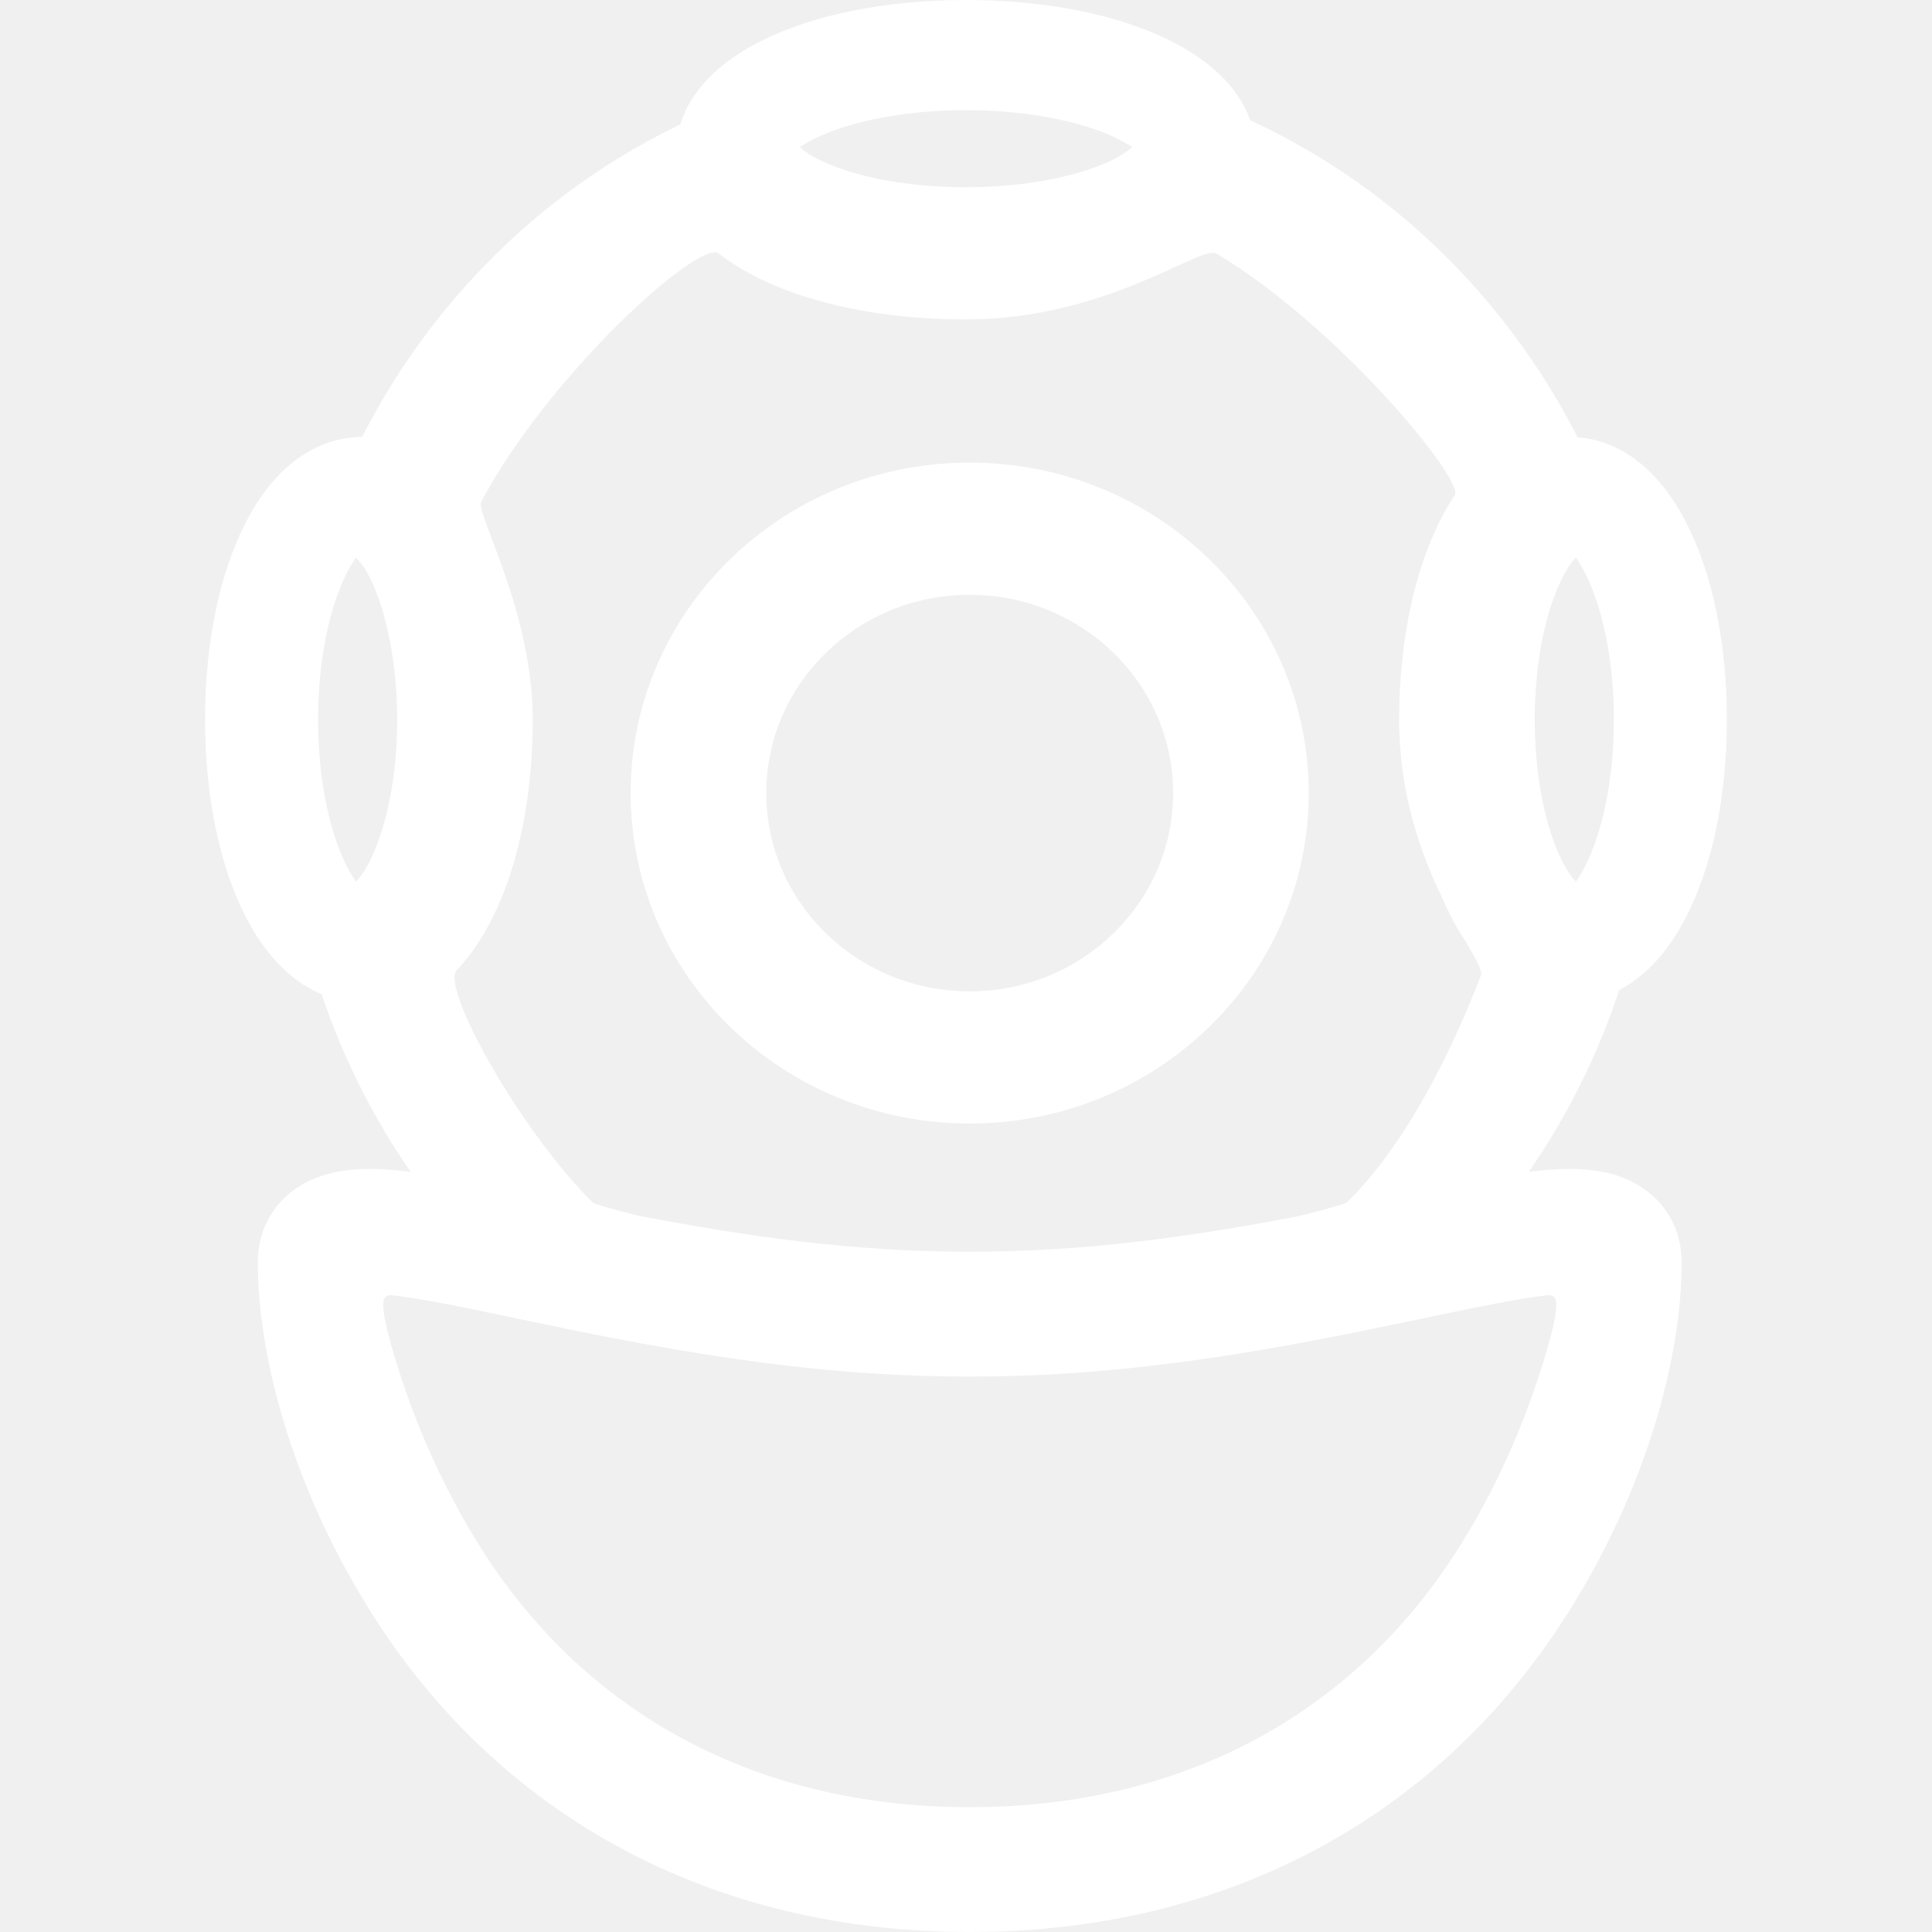
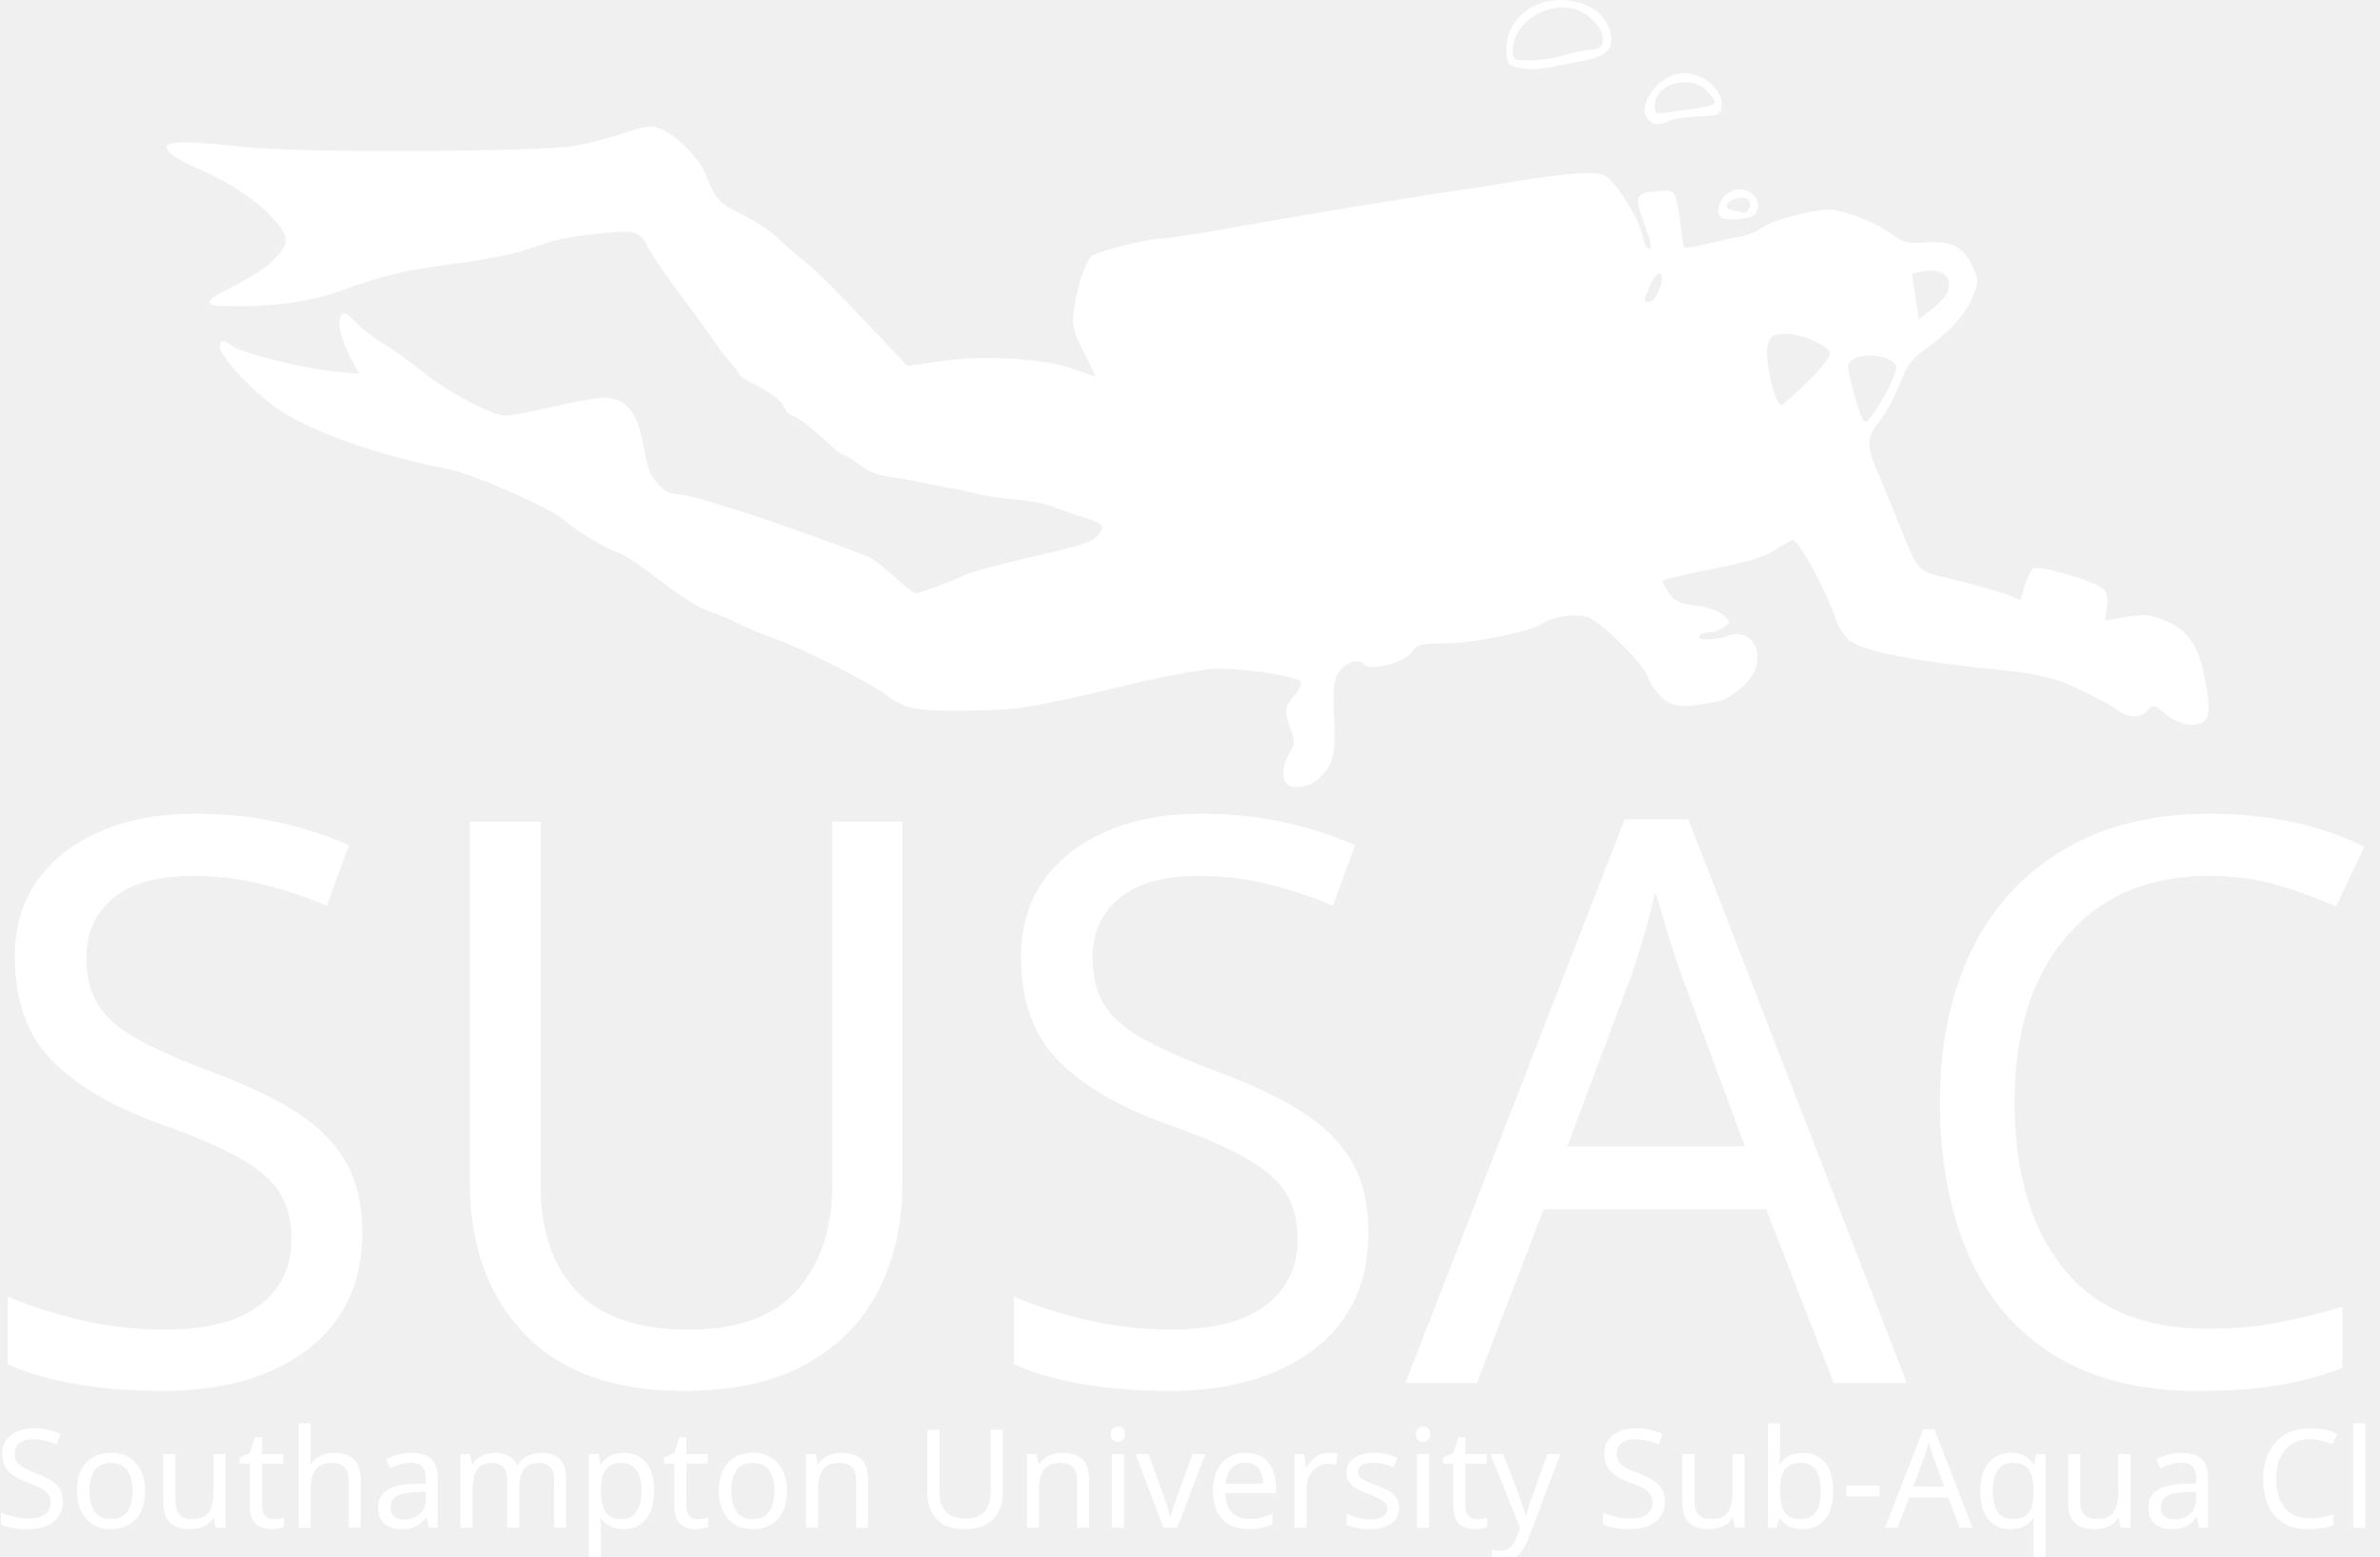
- <svg xmlns="http://www.w3.org/2000/svg" id="svg5828" height="68.075mm" width="68.075mm" version="1.1" viewBox="0 0 241.21 241.21">
-   <g id="layer1" transform="translate(610.71 395.5)">
-     <g id="g5788" style="fill:#fff" transform="translate(-640.11 -422.79)">
-       <path id="path14" style="fill:#fff;fill-rule:evenodd" d="m232.53 147.73 2.591-8.973-9.452-1.418c0.324 0.049 0.571 0.14 0.714 0.225-0.041-0.024-0.17-0.132-0.362-0.339-0.694-0.748-1.476-2.034-2.2-3.761-1.756-4.186-2.809-10.022-2.809-16.327 0-5.223 0.72-10.143 1.995-14.111 1.059-3.295 2.383-5.53 3.339-6.287l4.915-3.892-2.442-5.695c-9.03-21.07-25.86-37.791-46.73-46.325l-8.276-3.384-2.983 8.25c-0.024-0.084-0.246 0.126-0.572 0.373-0.934 0.708-2.358 1.449-4.175 2.117-4.26 1.565-9.963 2.485-16.089 2.485-6.015 0-11.624-0.886-15.865-2.404-1.825-0.653-3.277-1.384-4.26-2.095-0.36-0.261-0.618-0.491-0.775-0.669-0.041-0.047-3.282-7.625-3.282-7.625l-7.872 3.327c-20.676 8.74-37.268 25.549-46.1 46.61l-2.169 5.171 4.121 3.883c2.716 2.559 5.193 10.753 5.193 20.274 0 6.033-0.964 11.644-2.597 15.805-0.693 1.764-1.458 3.136-2.182 4.018-0.245 0.298-0.447 0.495-0.583 0.596 0.019-0.015-7.478 2.268-7.478 2.268l2.197 7.684c4.511 15.78 13.266 29.92 25.18 40.844l1.721 1.578 2.311 0.481c21.154 4.403 35.969 6.49 52.916 6.49s31.762-2.087 52.916-6.49l2.311-0.481 1.721-1.578c11.858-10.873 20.586-24.931 25.116-40.622zm-82.064 38.142c-15.483 0-46.474-7.859-47.042-8.422-9.217-9.14-19.012-26.904-17.011-29.016 6.192-6.536 9.499-18.284 9.499-31.297 0-13.564-7.175-25.813-6.439-27.192 8.558-16.038 27.303-32.844 29.659-31.01 6.894 5.365 18.31 8.234 30.865 8.234 17.668 0 29.347-9.37 31.278-8.22 15.241 9.084 30.968 28.326 29.759 30.153-4.501 6.803-6.952 16.997-6.952 28.034 0 18.634 10.935 30.029 10.209 31.93-3.71 9.706-9.437 21.188-16.742 28.358-0.568 0.557-31.597 8.447-47.08 8.447zm42.327-59.567c0-22.786-18.95-41.258-42.327-41.258-23.376 0-42.327 18.472-42.327 41.258s18.95 41.258 42.327 41.258c23.376 0 42.327-18.472 42.327-41.258zm-67.723 0c0-13.672 11.37-24.755 25.396-24.755s25.396 11.083 25.396 24.755-11.37 24.755-25.396 24.755-25.396-11.083-25.396-24.755z" />
-       <path id="path16" style="fill:#fff;fill-rule:evenodd" d="m245 117.14c0-19.092-7.24-35.298-19.752-35.298s-19.752 16.206-19.752 35.298 7.24 35.298 19.752 35.298 19.752-16.206 19.752-35.298zm-19.311 21.621c-0.077-0.035-0.24-0.149-0.469-0.365-0.785-0.743-1.667-2.078-2.483-3.904-1.954-4.375-3.132-10.608-3.132-17.352 0-6.743 1.178-12.977 3.132-17.352 0.816-1.826 1.698-3.161 2.483-3.904 0.229-0.217 0.392-0.33 0.469-0.365-0.083 0.038-0.247 0.075-0.441 0.075-0.194 0-0.358-0.037-0.441-0.075 0.077 0.035 0.24 0.149 0.469 0.365 0.785 0.743 1.667 2.078 2.483 3.904 1.954 4.375 3.132 10.608 3.132 17.352 0 6.743-1.178 12.977-3.132 17.352-0.816 1.826-1.698 3.161-2.483 3.904-0.229 0.217-0.392 0.33-0.469 0.365 0.083-0.038 0.247-0.075 0.441-0.075 0.194 0 0.358 0.037 0.441 0.075z" />
-       <path id="path18" style="fill:#fff;fill-rule:evenodd" d="m94.505 117.14c0-19.092-7.24-35.298-19.752-35.298-12.513 0-19.753 16.206-19.753 35.298s7.24 35.298 19.752 35.298 19.752-16.206 19.752-35.298zm-19.311 21.621c-0.077-0.035-0.24-0.149-0.469-0.365-0.785-0.743-1.667-2.078-2.483-3.904-1.954-4.375-3.132-10.608-3.132-17.352 0-6.743 1.178-12.977 3.132-17.352 0.816-1.826 1.698-3.161 2.483-3.904 0.229-0.217 0.392-0.33 0.469-0.365-0.083 0.038-0.247 0.075-0.441 0.075s-0.358-0.037-0.441-0.075c0.077 0.035 0.24 0.149 0.469 0.365 0.785 0.743 1.667 2.078 2.483 3.904 1.954 4.375 3.132 10.608 3.132 17.352 0 6.743-1.178 12.977-3.132 17.352-0.816 1.826-1.698 3.161-2.483 3.904-0.229 0.217-0.392 0.33-0.469 0.365 0.083-0.038 0.247-0.075 0.441-0.075s0.358 0.037 0.441 0.075z" />
-       <path id="path20" style="fill:#fff;fill-rule:evenodd" d="m150 27.29c-19.587 0-36.213 7.057-36.213 19.254 0 12.196 16.626 19.254 36.213 19.254s36.213-7.057 36.213-19.254c0-12.196-16.626-19.254-36.213-19.254zm22.181 18.824c-0.036 0.075-0.152 0.234-0.375 0.457-0.763 0.765-2.131 1.625-4.005 2.421-4.488 1.905-10.883 3.053-17.802 3.053-6.918 0-13.313-1.148-17.802-3.053-1.874-0.795-3.243-1.655-4.005-2.421-0.222-0.223-0.339-0.382-0.375-0.457 0.039 0.081 0.077 0.241 0.077 0.43s-0.038 0.349-0.077 0.43c0.036-0.075 0.152-0.234 0.375-0.457 0.763-0.765 2.131-1.625 4.005-2.421 4.488-1.905 10.883-3.053 17.802-3.053 6.918 0 13.313 1.148 17.802 3.053 1.874 0.795 3.243 1.655 4.005 2.421 0.222 0.223 0.339 0.382 0.375 0.457-0.039-0.081-0.077-0.241-0.077-0.43s0.038-0.349 0.077-0.43z" />
-       <path id="path22" style="fill:#fff;fill-rule:evenodd" d="m224.74 229.33c10.495-16.339 14.618-33.107 14.618-44.385 0-5.126-3.028-9.182-7.909-10.824-2.976-1.001-6.323-1.085-10.665-0.601-3.086 0.344-6.621 0.968-11.883 2.045-0.517 0.106-11.052 2.315-14.482 2.998-16.615 3.308-30.05 5.008-43.948 5.008s-27.333-1.7-43.948-5.008c-3.429-0.683-13.965-2.892-14.482-2.998-5.262-1.076-8.797-1.701-11.883-2.045-4.343-0.484-7.689-0.4-10.665 0.601-4.88 1.642-7.909 5.697-7.909 10.824 0 11.278 4.123 28.047 14.618 44.385 15.703 24.46 41.71 39.17 74.26 39.17 32.555 0 58.557-14.714 74.268-39.172zm-134.98-8.27c-4.942-7.694-8.702-16.265-11.245-24.89-1.889-6.409-1.417-7.303-0.169-7.164 2.464 0.275 5.608 0.83 10.415 1.813 0.442 0.09 11.038 2.312 14.566 3.015 17.577 3.499 31.989 5.323 47.148 5.323 15.158 0 29.571-1.824 47.148-5.323 3.528-0.702 14.124-2.924 14.566-3.015 4.808-0.983 7.951-1.539 10.415-1.813 1.248-0.139 1.721 0.755-0.169 7.164-2.543 8.625-6.303 17.196-11.245 24.89-12.946 20.154-34.037 31.858-60.715 31.858s-47.769-11.703-60.715-31.858z" />
-     </g>
+ <svg xmlns="http://www.w3.org/2000/svg" version="1.1" id="svg283" width="670.134" height="438.223" viewBox="0 0 670.134 438.223">
+   <defs id="defs287">
+     <clipPath clipPathUnits="userSpaceOnUse" id="clipPath336">
+       <rect style="fill:#f9f9f9" id="rect338" width="582.818" height="232.139" x="397.6" y="81.617" />
+     </clipPath>
+   </defs>
+   <g id="g355" transform="translate(-304.2213,-114.6124)">
+     <path transform="translate(-50.62614,27.16525)" clip-path="url(#clipPath336)" id="path328" d="m 517.8,539.412 c 0,-11.312 0.223,-13.117 1.69,-13.68 0.93,-0.357 1.859,-0.141 2.066,0.48 0.277,0.832 1.016,0.837 2.81,0.019 5.083,-2.316 9.434,2.172 9.434,9.73 0,6.912 -3.715,10.659 -8.928,9.005 -1.864,-0.592 -2.072,-0.25 -2.072,3.41 0,3.672 -0.243,4.067 -2.5,4.067 h -2.5 z m 10.502,0.781 c 2.042,-5.806 0.678,-11.057 -2.746,-10.57 -1.889,0.268 -2.307,1.031 -2.569,4.685 -0.172,2.4 -0.074,4.988 0.219,5.75 0.662,1.726 4.502,1.828 5.097,0.136 z m 221.498,10.25 c 0,-1.1 0.627,-2 1.393,-2 2.777,0 2.633,-3.572 -0.513,-12.699 -1.764,-5.119 -2.929,-9.586 -2.587,-9.927 1.44,-1.44 3.567,0.795 5.275,5.545 1.005,2.795 2.165,5.081 2.579,5.081 0.413,0 1.532,-2.475 2.485,-5.5 1.265,-4.013 2.225,-5.5 3.551,-5.5 1,0 1.817,0.587 1.817,1.304 0,1.676 -6.4,20.706 -7.916,23.54 -1.537,2.872 -6.084,2.989 -6.084,0.156 z m 141,-1.937 c 0,-3.916 -0.018,-3.934 -3.387,-3.387 -5.237,0.85 -7.613,-2.111 -7.613,-9.487 0,-8.279 3.706,-12.022 9.066,-9.153 1.333,0.714 1.934,0.714 1.934,0 0,-0.569 0.9,-1.035 2,-1.035 1.901,0 2,0.667 2,13.5 0,12.833 -0.099,13.5 -2,13.5 -1.661,0 -2,-0.667 -2,-3.937 z m -1.058,-8.493 c 1.735,-2.091 0.912,-8.652 -1.251,-9.969 -1.444,-0.879 -2.099,-0.71 -3.25,0.84 -3.836,5.166 0.496,13.954 4.501,9.129 z m -518.639,3.808 c -2.689,-1.326 -3.022,-1.856 -2.097,-3.337 1.01,-1.617 1.407,-1.64 4.879,-0.276 2.192,0.861 4.885,1.207 6.41,0.825 2.149,-0.539 2.573,-1.157 2.317,-3.375 -0.27,-2.343 -0.988,-2.882 -5.244,-3.932 -6.19,-1.528 -7.969,-3.291 -7.969,-7.898 0,-5.412 3.289,-7.725 10.174,-7.154 6.127,0.508 8.196,1.894 6.278,4.205 -0.922,1.111 -1.756,1.258 -3.092,0.542 -2.742,-1.468 -6.548,-1.181 -8.03,0.605 -1.977,2.382 0.052,4.751 4.89,5.707 8.543,1.689 11.118,10.621 4.108,14.246 -3.654,1.889 -8.598,1.827 -12.625,-0.159 z m 23.331,-0.451 c -2.273,-1.788 -2.635,-2.824 -2.635,-7.545 0,-4.477 0.446,-5.919 2.455,-7.927 2.95,-2.95 7.391,-3.21 10.589,-0.621 3.394,2.748 3.961,11.643 0.983,15.416 -2.687,3.404 -7.557,3.693 -11.391,0.677 z m 7.32,-2.878 c 3.078,-1.947 1.336,-10.956 -2.133,-11.034 -1.73,-0.039 -3.821,3.439 -3.821,6.356 0,4.776 2.587,6.808 5.955,4.678 z m 12.498,2.899 c -1.219,-1.347 -1.898,-4.214 -2.233,-9.423 -0.414,-6.449 -0.241,-7.579 1.251,-8.151 2.539,-0.974 3.497,1.291 3.514,8.31 0.013,5.396 0.283,6.267 2.116,6.849 3.084,0.979 4.383,-0.981 4.528,-6.832 0.211,-8.533 0.256,-8.7 2.372,-8.7 1.865,0 2,0.667 2,9.858 v 9.858 l -5.897,0.084 c -4.633,0.066 -6.273,-0.332 -7.65,-1.853 z m 21.297,0.972 c -1.401,-0.816 -1.75,-2.405 -1.75,-7.97 0,-3.967 -0.429,-6.95 -1,-6.95 -0.55,0 -1,-0.9 -1,-2 0,-1.1 0.45,-2 1,-2 0.55,0 1,-1.125 1,-2.5 0,-1.833 0.533,-2.5 2,-2.5 1.467,0 2,0.667 2,2.5 0,1.556 0.567,2.5 1.5,2.5 0.825,0 1.5,0.852 1.5,1.893 0,1.041 -0.675,2.152 -1.5,2.469 -1.06,0.407 -1.5,2.061 -1.5,5.638 0,3.578 0.44,5.232 1.5,5.638 0.825,0.317 1.5,1.427 1.5,2.469 0,2.089 -2.416,2.463 -5.25,0.813 z m 9.951,0.448 c -0.386,-0.386 -0.701,-6.508 -0.701,-13.604 0,-12.809 0.016,-12.901 2.25,-12.583 1.798,0.255 2.312,1.059 2.556,3.998 0.296,3.556 0.415,3.66 3.594,3.144 2.734,-0.444 3.652,-0.072 5.444,2.207 1.764,2.243 2.156,4.077 2.156,10.106 0,6.698 -0.181,7.365 -2,7.365 -1.793,0 -2,-0.667 -2,-6.429 0,-4.511 -0.469,-6.897 -1.571,-8 -3.396,-3.396 -5.229,-0.966 -5.625,7.457 -0.229,4.868 -0.683,6.524 -1.852,6.746 -0.852,0.162 -1.864,-0.021 -2.25,-0.407 z m 22.698,-0.149 c -2.247,-1.469 -3.421,-5.033 -2.476,-7.517 1.071,-2.818 2.9,-3.702 7.659,-3.702 1.88,0 3.418,-0.395 3.418,-0.878 0,-1.803 -2.863,-3.155 -6.127,-2.893 -4.849,0.389 -4.542,-2.441 0.396,-3.661 3.155,-0.779 4.214,-0.599 6.5,1.104 2.526,1.882 2.753,2.64 3.02,10.073 l 0.289,8.038 -5.789,0.077 c -3.184,0.043 -6.284,-0.246 -6.889,-0.642 z m 8.6,-5.283 c 0,-1.725 -0.532,-2.012 -3.242,-1.75 -2.135,0.206 -3.355,0.911 -3.573,2.063 -0.266,1.402 0.379,1.75 3.242,1.75 2.943,0 3.573,-0.364 3.573,-2.063 z m 9.701,5.431 c -0.386,-0.386 -0.701,-4.69 -0.701,-9.566 0,-7.4 0.279,-8.972 1.69,-9.513 0.93,-0.357 1.851,-0.165 2.048,0.426 0.255,0.766 1.177,0.766 3.209,-0.001 2.297,-0.867 3.362,-0.741 5.481,0.647 2.37,1.553 2.783,1.571 4.172,0.181 2.351,-2.351 5.994,-1.873 8.327,1.093 1.671,2.124 2.073,4.063 2.073,10 0,6.698 -0.181,7.365 -2,7.365 -1.793,0 -2,-0.667 -2,-6.429 0,-7.39 -1.739,-10.317 -5.069,-8.534 -1.624,0.869 -1.931,2.14 -1.931,7.998 0,6.298 -0.191,6.965 -2,6.965 -1.1,0 -2.047,-0.338 -2.105,-0.75 -0.058,-0.412 -0.21,-3.604 -0.339,-7.091 -0.243,-6.594 -1.305,-8.299 -4.626,-7.43 -1.542,0.403 -1.896,1.664 -2.139,7.617 -0.224,5.49 -0.648,7.202 -1.84,7.429 -0.852,0.162 -1.864,-0.02 -2.25,-0.406 z m 53.499,-0.568 c -0.698,-0.698 -1.2,-4.044 -1.2,-8 0,-3.867 -0.431,-6.8 -1,-6.8 -0.55,0 -1,-0.9 -1,-2 0,-1.1 0.45,-2 1,-2 0.55,0 1,-1.125 1,-2.5 0,-1.833 0.533,-2.5 2,-2.5 1.467,0 2,0.667 2,2.5 0,1.556 0.567,2.5 1.5,2.5 0.825,0 1.5,0.852 1.5,1.893 0,1.041 -0.675,2.152 -1.5,2.469 -1.06,0.407 -1.5,2.061 -1.5,5.638 0,3.578 0.44,5.232 1.5,5.638 0.825,0.317 1.5,1.427 1.5,2.469 0,2.188 -3.846,2.647 -5.8,0.693 z m 12.435,-0.873 c -2.273,-1.788 -2.635,-2.824 -2.635,-7.545 0,-4.477 0.446,-5.919 2.455,-7.927 2.95,-2.95 7.391,-3.21 10.589,-0.621 3.394,2.748 3.961,11.643 0.983,15.416 -2.687,3.404 -7.557,3.693 -11.391,0.677 z m 7.221,-2.817 c 1.876,-1.189 1.947,-8.991 0.092,-10.164 -1.997,-1.264 -2.57,-1.182 -4.376,0.625 -1.855,1.855 -2.083,7.517 -0.371,9.229 1.408,1.408 2.779,1.499 4.655,0.311 z m 10.846,4.257 c -0.386,-0.386 -0.701,-4.69 -0.701,-9.566 0,-7.206 0.3,-8.98 1.601,-9.479 0.881,-0.338 1.905,-0.123 2.276,0.479 0.436,0.706 1.197,0.763 2.149,0.161 2.651,-1.676 5.79,-1.012 7.901,1.672 1.671,2.124 2.073,4.063 2.073,10 0,6.698 -0.181,7.365 -2,7.365 -1.793,0 -2,-0.667 -2,-6.429 0,-4.511 -0.469,-6.897 -1.571,-8 -3.396,-3.396 -5.229,-0.966 -5.625,7.457 -0.229,4.868 -0.683,6.524 -1.852,6.746 -0.852,0.162 -1.864,-0.021 -2.25,-0.407 z m 33.955,-0.5 c -3.177,-1.847 -4.656,-7.216 -4.656,-16.905 0,-8.867 0.058,-9.093 2.25,-8.782 2.108,0.299 2.266,0.855 2.501,8.82 0.138,4.675 0.471,9.459 0.739,10.631 0.636,2.776 4.348,3.706 7.238,1.812 2.112,-1.384 2.272,-2.194 2.272,-11.466 0,-9.31 0.134,-9.977 2,-9.977 1.624,0 2.021,0.704 2.113,3.75 0.298,9.845 -0.153,17.455 -1.144,19.307 -1.913,3.574 -9.312,5.137 -13.313,2.811 z m 20.045,0.5 c -0.386,-0.386 -0.701,-4.69 -0.701,-9.566 0,-7.206 0.3,-8.98 1.601,-9.479 0.881,-0.338 1.905,-0.123 2.276,0.479 0.436,0.706 1.197,0.763 2.149,0.161 2.651,-1.676 5.79,-1.012 7.901,1.672 1.671,2.124 2.073,4.063 2.073,10 0,6.698 -0.181,7.365 -2,7.365 -1.793,0 -2,-0.667 -2,-6.429 0,-4.511 -0.469,-6.897 -1.571,-8 -3.396,-3.396 -5.229,-0.966 -5.625,7.457 -0.229,4.868 -0.683,6.524 -1.852,6.746 -0.852,0.162 -1.864,-0.021 -2.25,-0.407 z m 21,0 c -0.386,-0.386 -0.701,-4.69 -0.701,-9.566 0,-7.206 0.3,-8.98 1.601,-9.479 2.624,-1.007 3.424,1.698 3.154,10.666 -0.202,6.734 -0.575,8.55 -1.804,8.785 -0.852,0.163 -1.864,-0.02 -2.25,-0.405 z m 13.89,-0.22 c -1.108,-1.792 -6.591,-16.664 -6.591,-17.875 0,-0.7 0.698,-1.273 1.551,-1.273 1.394,0 2.541,2.024 5.666,10 0.922,2.352 1.107,2.147 3.131,-3.487 1.365,-3.797 2.791,-6.11 3.901,-6.323 2.15,-0.414 2.304,2.17 0.412,6.938 -0.736,1.855 -2.123,5.51 -3.083,8.122 -1.604,4.368 -3.69,5.998 -4.988,3.898 z m 15.863,-1.603 c -1.963,-1.963 -2.455,-3.474 -2.455,-7.545 0,-4.072 0.491,-5.582 2.455,-7.545 1.35,-1.35 3.575,-2.455 4.944,-2.455 3.682,0 7.57,3.881 8.266,8.25 l 0.597,3.75 h -5.572 c -6.157,0 -8.12,1.391 -4.373,3.099 1.75,0.797 2.996,0.804 4.451,0.025 1.538,-0.823 2.297,-0.75 3.174,0.307 0.906,1.091 0.666,1.73 -1.117,2.979 -3.328,2.331 -7.525,1.981 -10.371,-0.864 z m 8.359,-11.295 c -0.492,-2.584 -4.45,-2.796 -5.781,-0.311 -1.019,1.904 -0.828,2.061 2.506,2.061 2.897,0 3.543,-0.345 3.275,-1.75 z m 9.888,13.118 c -0.386,-0.386 -0.701,-4.69 -0.701,-9.566 0,-7.206 0.3,-8.98 1.601,-9.479 0.881,-0.338 1.971,-0.015 2.424,0.717 0.676,1.093 1.103,1.099 2.386,0.034 2.17,-1.801 6.83,-0.552 6.384,1.712 -0.203,1.027 -1.332,1.758 -2.816,1.823 -1.363,0.06 -3.021,0.172 -3.684,0.25 -0.786,0.092 -1.308,2.66 -1.5,7.381 -0.227,5.585 -0.648,7.307 -1.843,7.535 -0.852,0.162 -1.864,-0.02 -2.25,-0.406 z m 17.651,-0.361 c -5.117,-2.065 -2.856,-5.778 2.327,-3.822 3.403,1.284 6.321,0.582 6.321,-1.522 0,-0.879 -1.502,-1.601 -4.039,-1.941 -5.111,-0.685 -6.961,-2.224 -6.961,-5.787 0,-5.028 6.46,-7.504 12.453,-4.774 2.812,1.281 3.074,1.912 1.465,3.522 -0.776,0.776 -1.906,0.771 -3.996,-0.018 -2.389,-0.902 -3.214,-0.801 -4.574,0.56 -1.546,1.546 -1.461,1.7 1.246,2.255 6.523,1.336 7.77,2.049 8.526,4.875 1.504,5.626 -5.835,9.45 -12.767,6.653 z m 17.349,0.361 c -0.386,-0.386 -0.701,-4.69 -0.701,-9.566 0,-7.206 0.3,-8.98 1.601,-9.479 2.624,-1.007 3.424,1.698 3.154,10.666 -0.202,6.734 -0.575,8.55 -1.804,8.785 -0.852,0.163 -1.864,-0.02 -2.25,-0.405 z m 10.499,-0.568 c -0.698,-0.698 -1.2,-4.044 -1.2,-8 0,-3.867 -0.431,-6.8 -1,-6.8 -0.55,0 -1,-0.9 -1,-2 0,-1.1 0.45,-2 1,-2 0.55,0 1,-1.125 1,-2.5 0,-1.833 0.533,-2.5 2,-2.5 1.467,0 2,0.667 2,2.5 0,1.556 0.567,2.5 1.5,2.5 0.825,0 1.5,0.852 1.5,1.893 0,1.041 -0.675,2.152 -1.5,2.469 -1.06,0.407 -1.5,2.061 -1.5,5.638 0,3.578 0.44,5.232 1.5,5.638 0.825,0.317 1.5,1.427 1.5,2.469 0,2.188 -3.846,2.647 -5.8,0.693 z m 37.103,-0.422 c -2.689,-1.326 -3.022,-1.856 -2.097,-3.337 1.01,-1.617 1.407,-1.64 4.879,-0.276 2.192,0.861 4.885,1.207 6.41,0.825 2.149,-0.539 2.573,-1.157 2.317,-3.375 -0.27,-2.343 -0.988,-2.882 -5.244,-3.932 -6.19,-1.528 -7.969,-3.291 -7.969,-7.898 0,-5.412 3.289,-7.725 10.174,-7.154 6.127,0.508 8.196,1.894 6.278,4.205 -0.922,1.111 -1.756,1.258 -3.092,0.542 -2.742,-1.468 -6.548,-1.181 -8.03,0.605 -1.977,2.382 0.052,4.751 4.89,5.707 8.543,1.689 11.118,10.621 4.108,14.246 -3.654,1.889 -8.598,1.827 -12.625,-0.159 z m 23.149,-0.43 c -1.219,-1.347 -1.898,-4.214 -2.233,-9.423 -0.414,-6.449 -0.241,-7.579 1.251,-8.151 2.539,-0.974 3.497,1.291 3.514,8.31 0.013,5.396 0.283,6.267 2.116,6.849 3.084,0.979 4.383,-0.981 4.528,-6.832 0.211,-8.533 0.256,-8.7 2.372,-8.7 1.865,0 2,0.667 2,9.858 v 9.858 l -5.897,0.084 c -4.633,0.066 -6.273,-0.332 -7.65,-1.853 z m 19.085,1.256 c -0.296,-0.296 -0.537,-6.344 -0.537,-13.44 0,-12.809 0.016,-12.901 2.25,-12.583 1.803,0.256 2.311,1.058 2.558,4.033 0.287,3.46 0.494,3.676 3.037,3.168 4.2,-0.84 7.241,2.205 7.882,7.892 0.644,5.711 -1.159,10.603 -4.104,11.139 -3.078,0.56 -10.457,0.422 -11.086,-0.207 z m 9.965,-4.454 c 2.042,-5.806 0.678,-11.057 -2.746,-10.57 -1.889,0.268 -2.307,1.031 -2.569,4.685 -0.172,2.4 -0.074,4.988 0.219,5.75 0.662,1.726 4.502,1.828 5.097,0.136 z m 26.3,4.719 c -0.292,-0.292 1.59,-6.254 4.182,-13.25 6.399,-17.271 7.037,-17.295 13.281,-0.507 2.616,7.033 4.751,13.125 4.745,13.537 -0.006,0.412 -0.934,0.75 -2.063,0.75 -1.381,0 -2.394,-0.981 -3.098,-3 -0.972,-2.789 -1.394,-3 -6,-3 -4.606,0 -5.028,0.211 -6,3 -0.944,2.709 -3.539,3.978 -5.048,2.469 z m 14.171,-10.719 c -0.014,-0.688 -0.807,-2.988 -1.762,-5.112 l -1.735,-3.862 -1.569,5.112 -1.569,5.112 h 3.33 c 2.012,0 3.32,-0.495 3.304,-1.25 z m 33.479,9.198 c -1.219,-1.347 -1.898,-4.214 -2.233,-9.423 -0.414,-6.449 -0.241,-7.579 1.251,-8.151 2.539,-0.974 3.497,1.291 3.514,8.31 0.013,5.396 0.283,6.267 2.116,6.849 3.084,0.979 4.383,-0.981 4.528,-6.832 0.211,-8.533 0.256,-8.7 2.372,-8.7 1.865,0 2,0.667 2,9.858 v 9.858 l -5.897,0.084 c -4.633,0.066 -6.273,-0.332 -7.65,-1.853 z m 20.947,1.272 c -2.247,-1.469 -3.421,-5.033 -2.476,-7.517 1.071,-2.818 2.9,-3.702 7.659,-3.702 1.88,0 3.418,-0.395 3.418,-0.878 0,-1.803 -2.863,-3.155 -6.127,-2.893 -4.849,0.389 -4.542,-2.441 0.396,-3.661 3.155,-0.779 4.214,-0.599 6.5,1.104 2.526,1.882 2.753,2.64 3.02,10.073 l 0.289,8.038 -5.789,0.077 c -3.184,0.043 -6.284,-0.246 -6.889,-0.642 z m 8.6,-5.283 c 0,-1.725 -0.532,-2.012 -3.242,-1.75 -2.135,0.206 -3.355,0.911 -3.573,2.063 -0.266,1.402 0.379,1.75 3.242,1.75 2.943,0 3.573,-0.364 3.573,-2.063 z m 20.36,4.603 c -3.284,-2.3 -4.638,-6.833 -4.182,-13.997 0.534,-8.381 3.11,-11.542 9.407,-11.542 3.503,0 4.685,0.533 6.826,3.077 1.424,1.692 2.589,3.492 2.589,4 0,1.676 -3.657,0.96 -5.5,-1.077 -2.3,-2.542 -6.122,-2.576 -7.465,-0.066 -1.18,2.205 -1.379,12.998 -0.27,14.681 1.644,2.495 5.157,2.569 7.473,0.159 2.763,-2.876 5.38,-3.009 4.96,-0.251 -0.801,5.253 -9.169,8.288 -13.838,5.017 z m 20.196,-0.762 c -1.187,-1.695 -1.557,-4.918 -1.557,-13.57 0,-11.195 0.03,-11.343 2.25,-11.027 2.155,0.306 2.262,0.778 2.535,11.176 0.208,7.932 0.682,11.253 1.759,12.331 0.811,0.811 1.219,1.888 0.906,2.394 -1.036,1.677 -4.314,0.952 -5.893,-1.303 z m 11.896,0.17 c -1.219,-1.347 -1.898,-4.214 -2.233,-9.423 -0.414,-6.449 -0.241,-7.579 1.251,-8.151 2.539,-0.974 3.497,1.291 3.514,8.31 0.013,5.396 0.283,6.267 2.116,6.849 3.084,0.979 4.383,-0.981 4.528,-6.832 0.211,-8.533 0.256,-8.7 2.372,-8.7 1.865,0 2,0.667 2,9.858 v 9.858 l -5.897,0.084 c -4.633,0.066 -6.273,-0.332 -7.65,-1.853 z m 19.085,1.256 c -0.296,-0.296 -0.537,-6.344 -0.537,-13.44 0,-12.809 0.016,-12.901 2.25,-12.583 1.802,0.256 2.311,1.058 2.558,4.033 0.287,3.46 0.494,3.676 3.037,3.168 4.2,-0.84 7.241,2.205 7.882,7.892 0.644,5.711 -1.159,10.603 -4.104,11.139 -3.078,0.56 -10.457,0.422 -11.086,-0.207 z m 9.965,-4.454 c 2.042,-5.806 0.678,-11.057 -2.746,-10.57 -1.889,0.268 -2.307,1.031 -2.569,4.685 -0.172,2.4 -0.074,4.988 0.219,5.75 0.662,1.726 4.502,1.828 5.097,0.136 z m -175.502,-4.75 c 0,-1.795 0.667,-2 6.5,-2 5.833,0 6.5,0.205 6.5,2 0,1.795 -0.667,2 -6.5,2 -5.833,0 -6.5,-0.205 -6.5,-2 z m -193,-15.07 c 0,-1.572 0.539,-1.993 2.24,-1.75 3.324,0.474 3.616,3.82 0.334,3.82 -1.935,0 -2.573,-0.513 -2.573,-2.07 z m 83,0 c 0,-1.572 0.539,-1.993 2.24,-1.75 3.324,0.474 3.616,3.82 0.334,3.82 -1.935,0 -2.573,-0.513 -2.573,-2.07 z M 406.215,483.342 c -4.447,-0.331 -11.422,-1.385 -15.5,-2.343 -8.758,-2.057 -23.795,-9.178 -29.354,-13.902 l -3.939,-3.347 6.221,-7.614 c 3.422,-4.188 6.602,-7.849 7.066,-8.136 0.465,-0.287 3.846,1.449 7.514,3.858 3.668,2.409 10.586,5.664 15.373,7.233 7.639,2.504 10.172,2.85 20.704,2.831 9.063,-0.017 13.346,-0.481 17.5,-1.896 12.103,-4.124 18,-11.113 18,-21.332 0,-13.953 -7.068,-19.105 -33.343,-24.307 -27.19,-5.383 -33.012,-7.594 -40.907,-15.534 -7.635,-7.679 -10.75,-16.324 -10.75,-29.835 0,-27.996 20.832,-45.507 54.375,-45.707 9.831,-0.059 14.054,0.479 22.625,2.879 11.931,3.342 27.388,11.686 26.403,14.254 -0.316,0.825 -0.749,2.358 -0.962,3.407 -0.562,2.77 -5.377,9.411 -8.366,11.539 -2.561,1.823 -2.608,1.812 -8.928,-2.01 -9.778,-5.913 -18.104,-8.38 -28.147,-8.339 -10.156,0.042 -13.07,0.569 -19,3.437 -14.895,7.206 -19.935,24.406 -9.845,33.602 4.468,4.072 11.021,6.47 28.143,10.3 18.853,4.217 26.675,6.685 33.069,10.432 6.503,3.811 13.046,11.449 15.575,18.181 4.294,11.431 3.079,31.524 -2.485,41.084 -4.452,7.65 -17.409,17.206 -25.458,18.776 -1.375,0.268 -3.625,0.735 -5,1.037 -8.75,1.924 -18.209,2.372 -30.585,1.451 z m 146.085,0.035 c -5.5,-0.342 -12.025,-1.184 -14.5,-1.869 -12.48,-3.458 -24.473,-13.185 -29.934,-24.278 -6.57,-13.345 -6.41,-11.581 -6.808,-75.035 l -0.362,-57.75 h 11.084 c 7.96,0 11.211,0.352 11.535,1.25 0.248,0.688 0.571,26.225 0.719,56.75 l 0.268,55.5 3.5,6.962 c 5.688,11.314 12.538,15.38 27.083,16.079 15.556,0.747 25.858,-5.317 31.497,-18.54 1.795,-4.208 1.952,-8.163 2.419,-61 l 0.5,-56.5 10.413,-0.287 c 5.727,-0.158 10.812,0.112 11.298,0.598 0.872,0.872 1.209,106.803 0.358,112.688 -1.029,7.124 -3.579,16.5 -4.487,16.5 -0.361,0 -0.731,0.975 -0.82,2.167 -0.206,2.733 -5.465,10.309 -10.169,14.649 -4.233,3.905 -12.765,8.962 -16.184,9.592 -1.325,0.244 -2.41,0.512 -2.41,0.595 0,0.253 -2.738,0.707 -8.38,1.39 -2.959,0.358 -5.659,0.766 -6,0.907 -0.341,0.141 -5.12,-0.024 -10.62,-0.366 z m 134.915,-0.035 c -4.447,-0.331 -11.422,-1.385 -15.5,-2.343 -8.758,-2.057 -23.795,-9.178 -29.354,-13.902 l -3.939,-3.347 6.221,-7.614 c 3.422,-4.188 6.602,-7.849 7.066,-8.136 0.465,-0.287 3.846,1.449 7.514,3.858 3.668,2.409 10.586,5.664 15.373,7.233 7.639,2.504 10.172,2.85 20.704,2.831 9.063,-0.017 13.346,-0.481 17.5,-1.896 12.103,-4.124 18,-11.113 18,-21.332 0,-13.953 -7.068,-19.105 -33.343,-24.307 -27.19,-5.383 -33.012,-7.594 -40.907,-15.534 -7.635,-7.679 -10.75,-16.324 -10.75,-29.835 0,-27.996 20.832,-45.507 54.375,-45.707 9.831,-0.059 14.054,0.479 22.625,2.879 11.931,3.342 27.388,11.686 26.403,14.254 -0.316,0.825 -0.736,2.292 -0.933,3.259 -0.502,2.466 -6.374,10.449 -8.907,12.108 -1.902,1.246 -2.73,1.007 -8.439,-2.445 -9.756,-5.899 -18.088,-8.365 -28.123,-8.324 -10.156,0.042 -13.07,0.569 -19,3.437 -14.895,7.206 -19.935,24.406 -9.845,33.602 4.468,4.072 11.021,6.47 28.143,10.3 18.853,4.217 26.675,6.685 33.069,10.432 6.503,3.811 13.046,11.449 15.575,18.181 4.294,11.431 3.079,31.524 -2.485,41.084 -4.452,7.65 -17.409,17.206 -25.458,18.776 -1.375,0.268 -3.625,0.735 -5,1.037 -8.75,1.924 -18.209,2.372 -30.585,1.451 z m 283.758,0.002 c -23.775,-2.99 -40.6,-18.995 -45.645,-43.42 -2.227,-10.782 -2.182,-62.398 0.064,-73.272 5.45,-26.387 25.584,-43.159 51.972,-43.296 23.849,-0.124 42.688,12.116 51.735,33.612 1.384,3.288 2.833,7.666 3.22,9.727 l 0.703,3.749 h -11.476 -11.475 l -1.708,-4.472 c -4.001,-10.477 -16.18,-19.619 -26.842,-20.148 -16.137,-0.801 -28.752,9.973 -33.386,28.515 -1.101,4.407 -1.177,53.237 -0.093,59.605 2.694,15.82 12.982,26.106 27.255,27.252 8.896,0.714 15.524,-1.166 22.438,-6.363 4.7,-3.533 6.492,-5.747 9.201,-11.363 l 3.364,-6.975 11.262,-0.025 11.262,-0.025 -0.562,4.25 c -0.782,5.918 -2.609,11.75 -3.681,11.75 -0.494,0 -0.656,0.393 -0.359,0.874 1.48,2.395 -10.783,17.135 -18.922,22.743 -2.926,2.016 -9.109,4.454 -10.888,4.292 -0.488,-0.044 -1.172,0.378 -1.518,0.938 -0.346,0.56 -3.997,1.296 -8.112,1.635 -4.115,0.339 -8.382,0.75 -9.482,0.915 -1.1,0.164 -4.847,-0.059 -8.327,-0.497 z m -200.762,-1.648 c -0.871,-0.601 30.969,-88.932 55.151,-153.002 l 1.604,-4.25 h 9.442 c 9.371,0 9.45,0.021 10.524,2.75 4.679,11.892 56.868,153.796 56.868,154.626 0,0.343 -5.352,0.624 -11.893,0.624 -10.387,0 -11.984,-0.222 -12.61,-1.75 -0.395,-0.963 -2.868,-8.05 -5.497,-15.75 -2.629,-7.7 -5.102,-14.787 -5.497,-15.75 -0.66,-1.611 -3.059,-1.75 -30.152,-1.75 -26.668,0 -29.607,0.165 -31.269,1.75 -1.583,1.51 -3.375,5.273 -3.533,7.417 -0.027,0.367 -0.387,1.004 -0.799,1.417 -0.412,0.412 -0.75,1.575 -0.75,2.583 0,1.008 -0.477,1.833 -1.059,1.833 -0.582,0 -0.86,0.338 -0.617,0.75 0.243,0.412 -0.022,1.875 -0.589,3.25 -0.567,1.375 -1.179,3.244 -1.362,4.154 -0.182,0.91 -1.187,3.835 -2.233,6.5 l -1.902,4.846 -11.369,0.252 c -6.253,0.139 -11.859,-0.086 -12.459,-0.5 z m 84.519,-72.502 c -3.282,-9.488 -8.532,-24.6 -11.667,-33.584 l -5.701,-16.334 -2.031,4.334 c -1.117,2.384 -2.371,4.485 -2.787,4.669 -0.416,0.184 -0.551,0.667 -0.3,1.073 0.251,0.406 -2.48,9.255 -6.068,19.665 -3.588,10.41 -6.676,19.602 -6.862,20.427 -0.186,0.825 -1.502,4.704 -2.926,8.621 -1.423,3.917 -2.588,7.404 -2.588,7.75 0,0.346 10.552,0.629 23.448,0.629 h 23.448 z M 717.027,307.973 c -1.479,-1.735 -0.961,-5.76 1.156,-8.991 1.279,-1.951 1.291,-2.781 0.091,-6.147 -1.918,-5.383 -1.829,-6.181 1.082,-9.64 1.406,-1.671 2.18,-3.414 1.721,-3.873 -1.718,-1.718 -17.836,-4.056 -24.777,-3.595 -3.85,0.256 -14.65,2.295 -24,4.531 -27.434,6.561 -30.787,7.096 -45.308,7.229 -14.344,0.132 -17.457,-0.482 -22.688,-4.471 -4.354,-3.32 -23.805,-13.174 -30.75,-15.577 -3.271,-1.132 -8.042,-3.107 -10.601,-4.39 -2.56,-1.282 -6.239,-2.844 -8.176,-3.47 -3.539,-1.144 -8.148,-4.13 -18.124,-11.742 -2.961,-2.259 -6.458,-4.449 -7.771,-4.866 -3.444,-1.093 -12.164,-6.322 -15.083,-9.044 -3.669,-3.422 -25.468,-12.983 -33,-14.473 -18.967,-3.753 -36.637,-9.892 -46.707,-16.228 -6.782,-4.267 -17.293,-15.222 -17.293,-18.023 0,-2.144 0.904,-2.214 3.656,-0.286 2.946,2.063 19.412,6.167 28.218,7.032 l 7.374,0.724 -1.592,-2.864 c -2.899,-5.214 -4.508,-10.21 -3.961,-12.301 0.719,-2.75 1.405,-2.612 4.838,0.971 1.598,1.668 4.945,4.222 7.437,5.675 2.492,1.453 7.456,4.996 11.031,7.872 7.409,5.962 19.589,12.419 23.427,12.419 1.424,0 7.35,-1.125 13.17,-2.5 5.819,-1.375 12.375,-2.5 14.569,-2.5 5.821,0 9.102,3.662 10.754,12 1.764,8.911 1.846,9.139 4.394,12.243 1.452,1.77 3.304,2.79 5.219,2.876 2.706,0.121 6.531,1.153 19.468,5.255 9.004,2.855 32.67,11.378 35.054,12.626 1.345,0.704 4.564,3.242 7.153,5.64 2.589,2.398 5.16,4.36 5.713,4.36 1.064,0 9.535,-3.165 14.58,-5.448 1.65,-0.747 9.19,-2.763 16.755,-4.481 15.928,-3.617 18.627,-4.527 20.325,-6.849 1.7,-2.324 1.192,-2.819 -4.842,-4.717 -2.881,-0.906 -6.138,-2.031 -7.238,-2.499 -2.897,-1.232 -6.777,-1.987 -13.276,-2.581 -3.148,-0.288 -7.355,-0.954 -9.349,-1.479 -1.994,-0.526 -4.919,-1.16 -6.5,-1.41 -1.581,-0.25 -5.124,-0.944 -7.874,-1.542 -2.75,-0.598 -6.575,-1.3 -8.5,-1.559 -5.17,-0.697 -7.162,-1.463 -10.594,-4.077 -1.702,-1.296 -3.455,-2.356 -3.895,-2.356 -0.44,0 -1.748,-0.907 -2.906,-2.015 -4.786,-4.581 -10.421,-8.985 -11.498,-8.985 -0.633,0 -1.614,-1.018 -2.181,-2.261 -0.966,-2.12 -3.643,-4.083 -10.177,-7.463 -1.512,-0.782 -2.75,-1.732 -2.75,-2.109 0,-0.378 -1.11,-1.884 -2.466,-3.346 -1.356,-1.462 -3.269,-3.933 -4.25,-5.49 -0.981,-1.557 -5.256,-7.454 -9.498,-13.104 -4.243,-5.65 -8.449,-11.821 -9.347,-13.713 -1.957,-4.125 -3.508,-4.722 -10.559,-4.065 -11.285,1.051 -15.494,1.872 -21.818,4.252 -3.877,1.459 -12.374,3.238 -20.925,4.381 -15.593,2.084 -20.146,3.149 -33.137,7.755 -9.707,3.441 -20.388,4.745 -34.75,4.242 -3.057,-0.107 -2.832,-1.627 0.5,-3.377 10.624,-5.581 13.12,-7.181 16.054,-10.289 3.952,-4.188 3.68,-6.117 -1.662,-11.759 -4.225,-4.462 -11.327,-9.152 -19.141,-12.64 -7.524,-3.358 -10,-4.999 -10,-6.629 0,-1.766 6.243,-1.755 22.5,0.041 14.857,1.641 82.618,1.351 92.5,-0.396 3.575,-0.632 9.793,-2.24 13.819,-3.575 6.553,-2.172 7.651,-2.284 10.5,-1.073 4.373,1.859 10.627,8.207 12.346,12.531 2.88,7.247 3.836,8.309 10.289,11.433 3.581,1.734 8.109,4.727 10.062,6.652 1.953,1.925 5.133,4.691 7.067,6.148 3.223,2.427 9.579,8.805 24.028,24.112 l 5.437,5.76 9.477,-1.375 c 12.14,-1.761 28.967,-0.748 37.383,2.251 3.249,1.157 5.986,2.104 6.082,2.104 0.097,0 -1.364,-3.038 -3.246,-6.75 -2.975,-5.87 -3.347,-7.404 -2.851,-11.767 0.697,-6.131 3.278,-13.964 5.099,-15.475 1.34,-1.112 15.655,-4.781 18.509,-4.744 2.024,0.026 13.658,-1.811 30,-4.738 7.425,-1.33 17.775,-3.104 23,-3.943 24.113,-3.871 29.716,-4.752 32.694,-5.14 1.756,-0.229 7.381,-1.116 12.5,-1.972 15.691,-2.624 24.949,-3.363 27.51,-2.196 2.98,1.358 9.946,12.343 10.836,17.088 0.375,2 1.082,3.637 1.571,3.637 1.28,0 1.143,-0.793 -1.341,-7.72 -2.586,-7.212 -2.172,-8.06 4.139,-8.484 4.062,-0.273 4.459,-0.083 5.164,2.473 0.42,1.523 0.99,5.05 1.266,7.837 0.276,2.788 0.713,5.279 0.971,5.537 0.258,0.258 3.106,-0.187 6.329,-0.989 3.223,-0.802 7.502,-1.739 9.509,-2.082 2.007,-0.344 4.707,-1.441 6,-2.438 2.594,-2 14.051,-5.134 18.769,-5.134 4.103,0 13.042,3.464 17.761,6.883 3.431,2.486 4.544,2.763 9.442,2.357 7.164,-0.594 10.907,1.278 13.339,6.672 1.725,3.825 1.734,4.287 0.161,8.319 -1.967,5.045 -6.658,10.322 -13.139,14.781 -2.907,2 -5.25,4.599 -6.178,6.855 -3.207,7.791 -4.776,10.772 -7.567,14.379 -3.09,3.993 -3.122,6.427 -0.172,13.251 0.714,1.652 2.951,7.054 4.97,12.004 7.338,17.988 5.161,15.677 17.81,18.915 6.135,1.571 12.607,3.443 14.383,4.16 l 3.228,1.305 1.184,-3.952 c 0.651,-2.173 1.692,-4.373 2.313,-4.889 1.339,-1.112 17.171,3.42 19.693,5.637 1.188,1.044 1.506,2.494 1.143,5.205 l -0.504,3.758 5.95,-0.984 c 5.06,-0.837 6.662,-0.698 10.716,0.93 6.279,2.522 9.371,6.721 11.126,15.108 1.738,8.308 1.793,11.537 0.224,13.106 -2.16,2.16 -7.142,1.367 -10.905,-1.735 -3.551,-2.927 -3.566,-2.93 -5.296,-0.909 -1.769,2.066 -5.569,1.944 -8.23,-0.265 -1.722,-1.429 -10.239,-5.744 -15.776,-7.993 -2.699,-1.096 -8.774,-2.391 -13.5,-2.877 -29.198,-3.004 -43.063,-5.705 -46.669,-9.093 -1.302,-1.223 -2.901,-3.842 -3.554,-5.822 -2.543,-7.706 -10.361,-22.064 -12.031,-22.095 -0.363,-0.007 -2.528,1.21 -4.811,2.705 -3.033,1.986 -7.793,3.445 -17.674,5.417 -7.438,1.485 -13.759,2.936 -14.048,3.225 -0.289,0.289 0.417,1.848 1.569,3.466 1.728,2.426 3.054,3.06 7.583,3.626 3.115,0.389 6.474,1.521 7.765,2.616 2.237,1.897 2.243,1.956 0.335,3.431 -1.068,0.825 -2.954,1.501 -4.191,1.501 -1.237,0 -2.528,0.45 -2.868,1 -0.798,1.292 4.558,1.309 7.935,0.025 5.546,-2.108 9.696,2.332 8.105,8.672 -0.925,3.684 -6.668,8.879 -10.709,9.687 -10.02,2.004 -12.366,1.879 -15.59,-0.834 -1.709,-1.438 -3.615,-4.152 -4.235,-6.03 -1.063,-3.221 -10.07,-12.549 -15.642,-16.2 -2.837,-1.859 -10.335,-1.223 -14.016,1.189 -3.666,2.402 -18.841,5.504 -27.373,5.595 -7.086,0.076 -8.019,0.315 -9.394,2.413 -1.943,2.966 -12.246,5.646 -13.556,3.527 -1.281,-2.072 -5.801,-0.378 -7.438,2.788 -1.095,2.118 -1.318,5.126 -0.915,12.335 0.564,10.077 -0.279,13.358 -4.387,17.076 -2.713,2.456 -7.487,3.135 -9.06,1.289 z M 886.336,197.227 c 1.355,-2.594 2.464,-5.418 2.464,-6.275 0,-3.069 -8.986,-4.702 -12.348,-2.243 -1.629,1.191 -1.633,1.647 -0.08,7.75 0.908,3.567 2.106,7.346 2.662,8.398 0.97,1.835 1.089,1.815 2.924,-0.5 1.052,-1.327 3.022,-4.536 4.377,-7.13 z m -22.395,-2.422 c 4.038,-4.007 6.477,-7.196 6.152,-8.043 -0.874,-2.278 -7.892,-5.318 -12.277,-5.318 -3.496,0 -4.208,0.378 -5.091,2.701 -1.325,3.484 1.691,17.299 3.776,17.299 0.412,0 3.76,-2.988 7.44,-6.639 z m 38.908,-24.45 c 2.371,-4.43 -0.746,-7.565 -6.458,-6.493 l -3.2,0.6 0.96,6.424 0.96,6.424 3.393,-2.588 c 1.866,-1.423 3.821,-3.388 4.345,-4.367 z m -81.208,-0.458 c 0.638,-1.401 1.161,-3.201 1.161,-4 0,-2.698 -1.963,-1.477 -3.487,2.169 -1.838,4.4 -1.837,4.378 -0.174,4.378 0.737,0 1.862,-1.146 2.5,-2.547 z m 17.613,-21.334 c -1.38,-1.38 -0.159,-5.265 2.125,-6.762 4.915,-3.22 11.009,1.822 7.423,6.142 -1.055,1.271 -8.419,1.749 -9.549,0.62 z m 8.225,-2.72 c 0.338,-0.881 0.026,-1.964 -0.692,-2.408 -1.519,-0.939 -5.217,0.206 -5.741,1.778 -0.308,0.925 0.678,1.336 5.038,2.095 0.43,0.075 1.058,-0.584 1.396,-1.465 z m -28.643,-24.858 c -2.733,-3.293 1.221,-10.178 7.131,-12.417 5.931,-2.247 14.292,3.164 13.633,8.822 -0.28,2.406 -0.67,2.572 -6.702,2.852 -3.522,0.164 -7.205,0.726 -8.184,1.25 -2.523,1.35 -4.476,1.182 -5.877,-0.507 z m 14.216,-3.128 c 2.612,-0.352 4.75,-1.06 4.75,-1.572 0,-0.513 -1.105,-2.036 -2.455,-3.386 -4.661,-4.661 -14.545,-1.803 -14.545,4.206 0,2.34 0.262,2.476 3.75,1.954 2.062,-0.309 5.888,-0.849 8.5,-1.201 z m -50.25,-11.286 c -3.249,-0.582 -3.519,-0.914 -3.772,-4.627 -0.539,-7.917 6.294,-14.489 15.072,-14.496 7.539,-0.006 13.11,3.732 14.251,9.562 0.809,4.136 -1.205,6.247 -7.05,7.391 -2.75,0.538 -6.125,1.211 -7.5,1.494 -5.566,1.147 -7.657,1.275 -11,0.676 z m 12.591,-3.616 c 2.7,-0.819 6.094,-1.494 7.542,-1.5 5.095,-0.021 4.037,-6.282 -1.701,-10.064 -7.817,-5.153 -20.416,1.201 -20.429,10.304 -0.004,2.622 0.222,2.75 4.837,2.75 2.663,0 7.05,-0.67 9.75,-1.489 z" style="fill: rgb(255, 255, 255);" />
+     <text id="text342" style="fill: rgb(255, 255, 255); font-family: Bahnschrift; font-size: 221.333px; line-height: 276.667px; white-space: pre;" x="295.113" y="503.913">SUSAC</text>
+     <text id="text346" style="fill: rgb(255, 255, 255); font-family: Bahnschrift; font-size: 38.667px; line-height: 48.333px; white-space: pre;" x="302.522" y="544.661">Southampton University Sub-Aqua Club</text>
  </g>
</svg>
